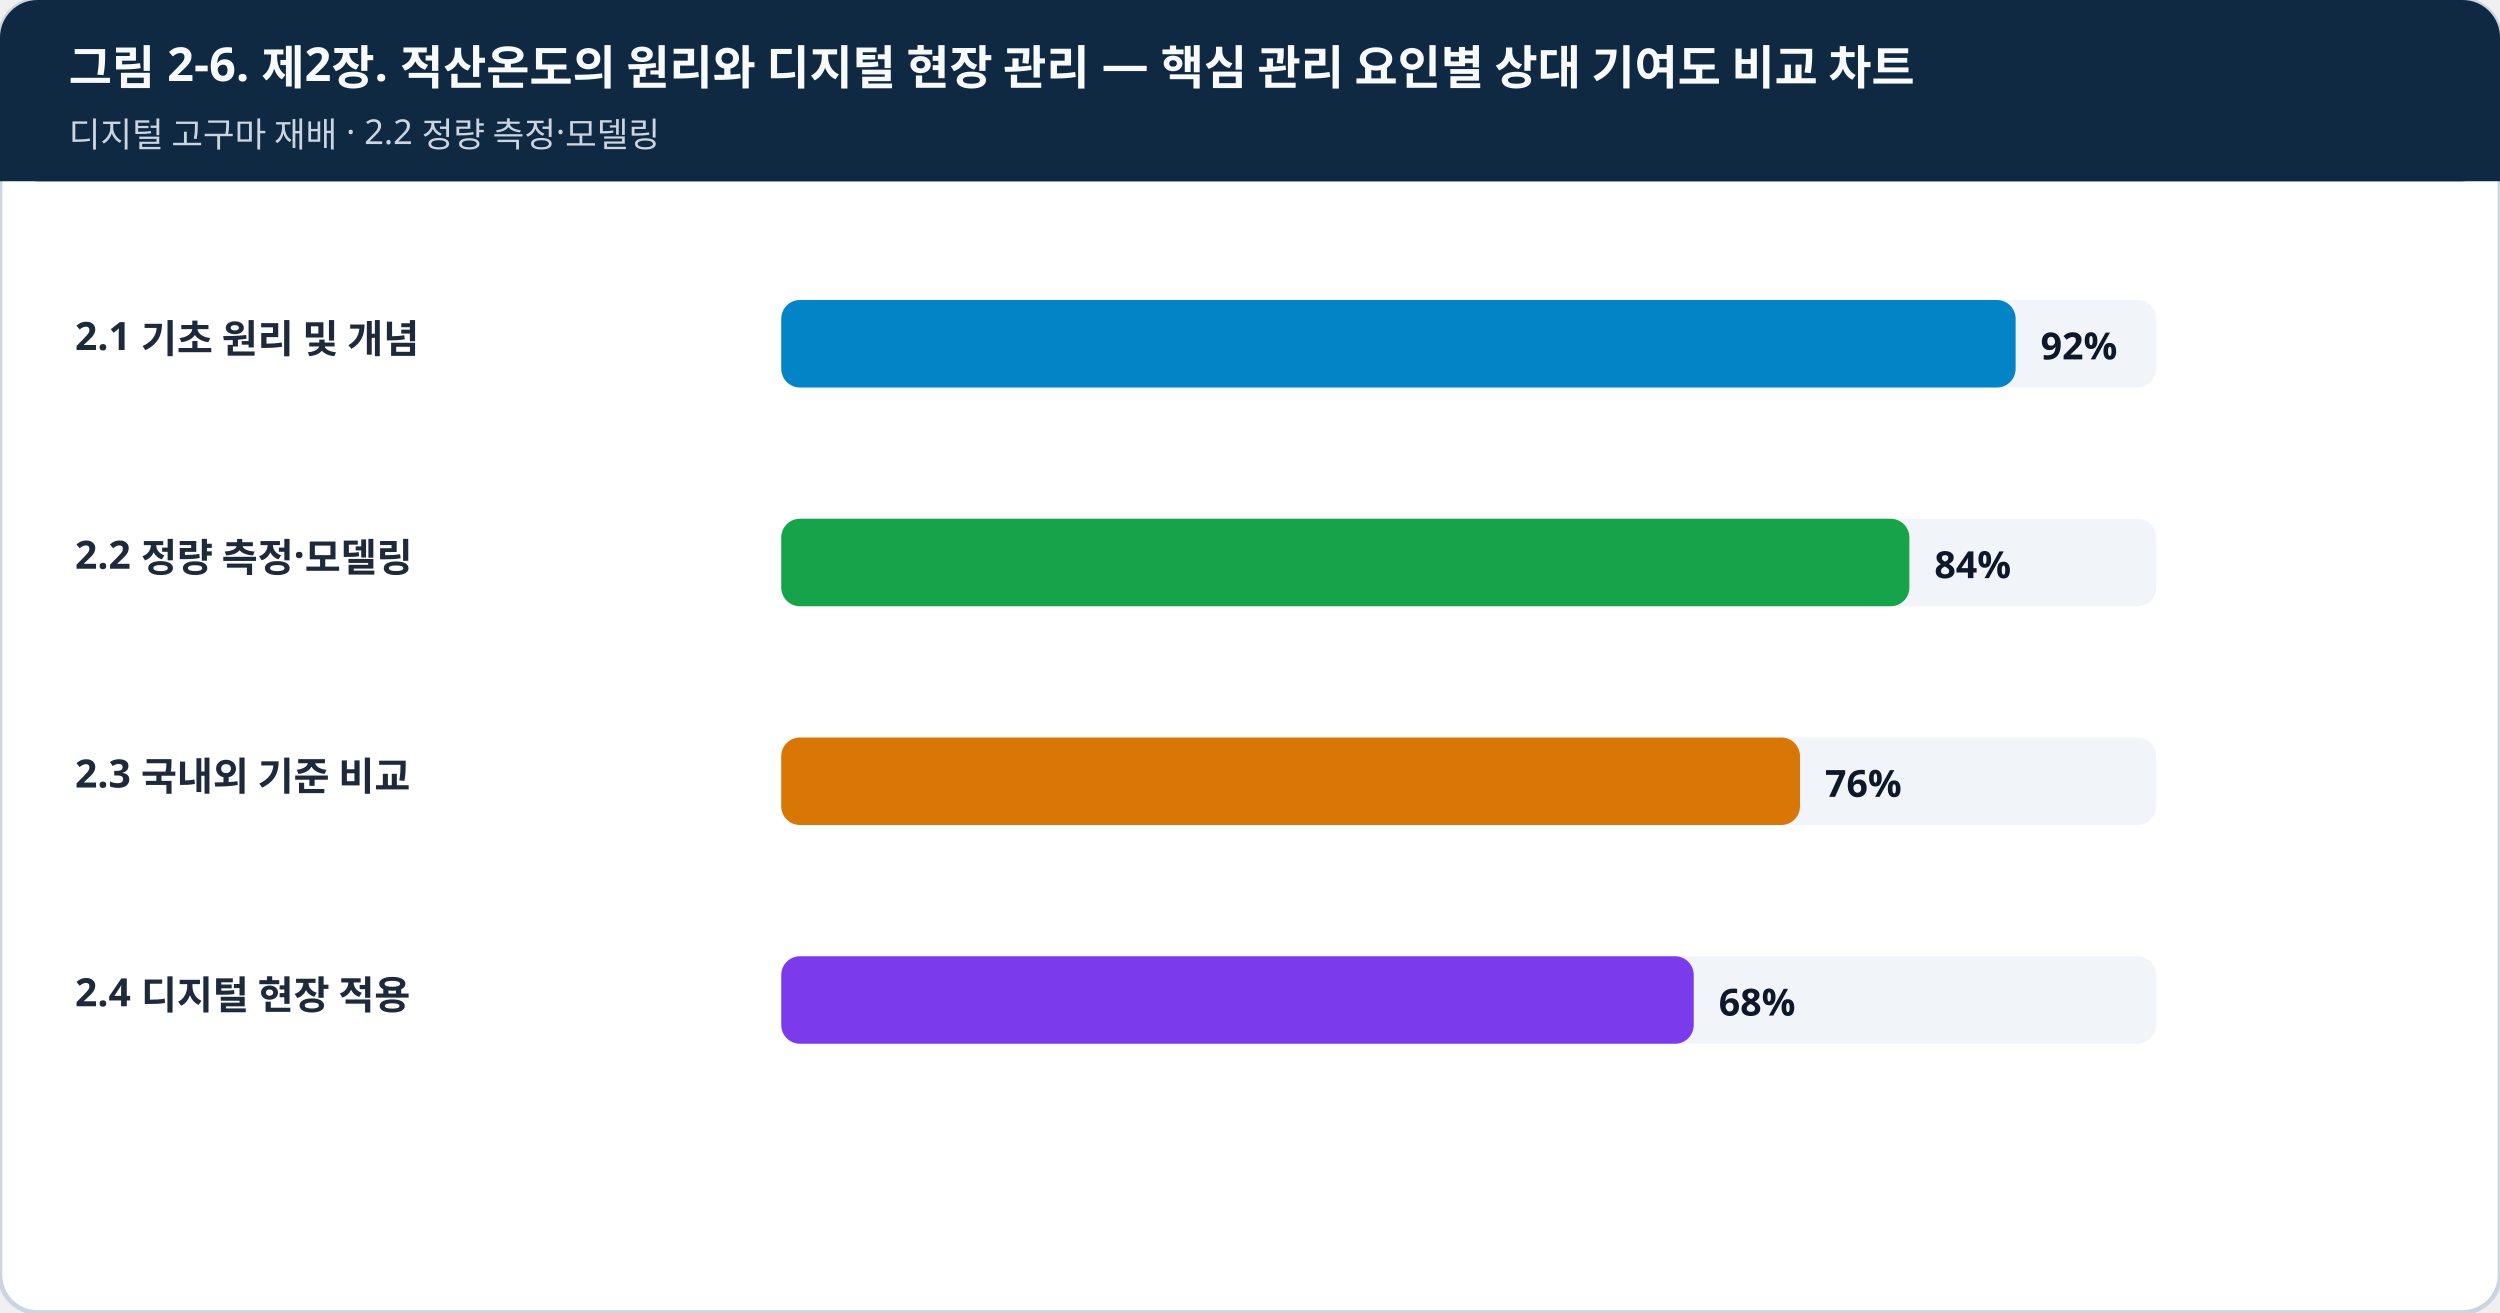
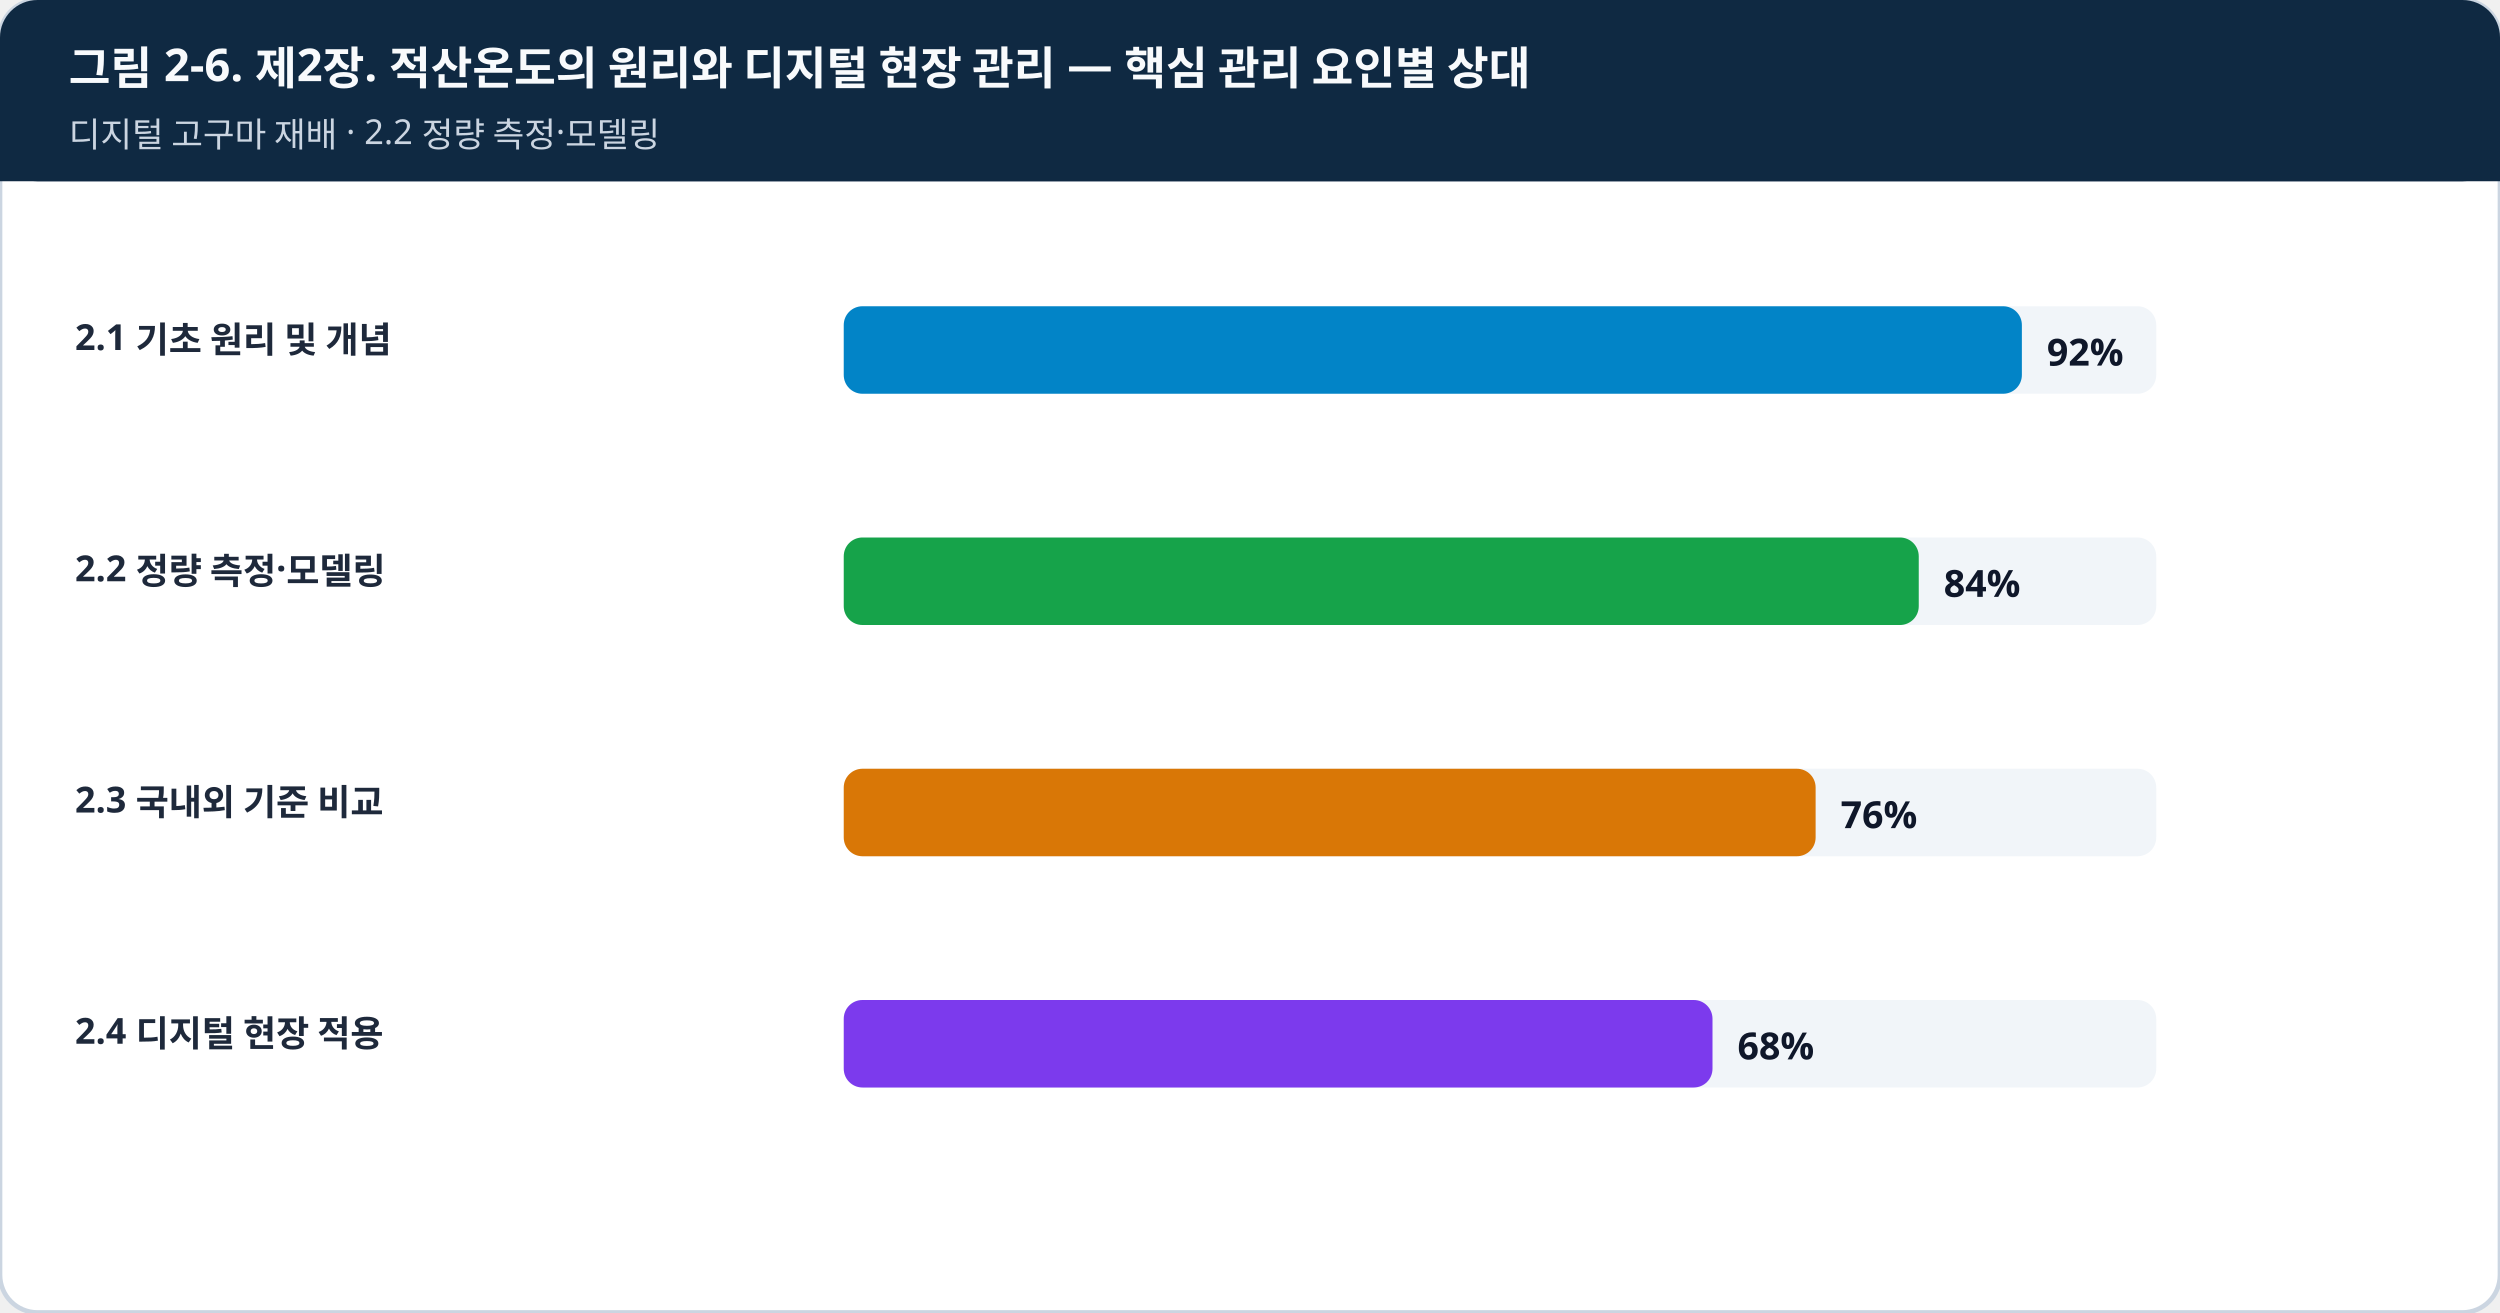
<svg xmlns="http://www.w3.org/2000/svg" viewBox="0 0 800 420" width="800" height="420" style="background:#ffffff;font-family:'Malgun Gothic', 'Apple SD Gothic Neo', 'Noto Sans KR', sans-serif;">
  <rect x="0" y="0" width="800" height="420" rx="12" fill="#ffffff" stroke="#cbd5e1" stroke-width="1.5" />
  <rect x="0" y="0" width="800" height="58" rx="12" fill="#0f2942" />
  <rect x="0" y="42" width="800" height="16" fill="#0f2942" />
-   <text x="22" y="27" font-size="15" font-weight="700" fill="#f8fafc">그림 2-6. 제2장. 적산온도의 원리와 디지털 현장 관리 — 핵심 관리 요인별 상대 기여도 비교 차트 </text>
+   <text x="22" y="27" font-size="14.5" font-weight="700" fill="#f8fafc">그림 2-6. 제2장. 적산온도의 원리와 디지털 현장 관리 — 핵심 관리 요인별 상대</text>
  <text x="22" y="47" font-size="11" fill="#cbd5e1">디지털 고구마 재배 · 2.2 정량 측정·모델링</text>
-   <text x="24" y="112" font-size="12.5" font-weight="700" fill="#1e293b">2.1 기초 원리 및 개념</text>
-   <rect x="250" y="96" width="440" height="28" rx="6" fill="#f1f5f9" />
-   <rect x="250" y="96" width="395" height="28" rx="6" fill="#0284c7" />
-   <text x="653" y="115" font-size="12" font-weight="700" fill="#0f172a">92%</text>
-   <text x="24" y="182" font-size="12.5" font-weight="700" fill="#1e293b">2.2 정량 측정·모델링</text>
-   <rect x="250" y="166" width="440" height="28" rx="6" fill="#f1f5f9" />
-   <rect x="250" y="166" width="361" height="28" rx="6" fill="#16a34a" />
-   <text x="619" y="185" font-size="12" font-weight="700" fill="#0f172a">84%</text>
-   <text x="24" y="252" font-size="12.5" font-weight="700" fill="#1e293b">2.3 국내외 기준 비교</text>
-   <rect x="250" y="236" width="440" height="28" rx="6" fill="#f1f5f9" />
-   <rect x="250" y="236" width="326" height="28" rx="6" fill="#d97706" />
-   <text x="584" y="255" font-size="12" font-weight="700" fill="#0f172a">76%</text>
-   <text x="24" y="322" font-size="12.5" font-weight="700" fill="#1e293b">2.4 디지털 현장 적용</text>
-   <rect x="250" y="306" width="440" height="28" rx="6" fill="#f1f5f9" />
-   <rect x="250" y="306" width="292" height="28" rx="6" fill="#7c3aed" />
-   <text x="550" y="325" font-size="12" font-weight="700" fill="#0f172a">68%</text>
+   <text text-anchor="start" font-size="11.5" font-weight="700" fill="#1e293b">
+     <tspan x="24" y="112.0">2.1 기초 원리 및 개념</tspan>
+   </text>
+   <rect x="270" y="98" width="420" height="28" rx="6" fill="#f1f5f9" />
+   <rect x="270" y="98" width="377" height="28" rx="6" fill="#0284c7" />
+   <text x="655" y="117" font-size="12" font-weight="700" fill="#0f172a">92%</text>
+   <text text-anchor="start" font-size="11.5" font-weight="700" fill="#1e293b">
+     <tspan x="24" y="186.0">2.2 정량 측정·모델링</tspan>
+   </text>
+   <rect x="270" y="172" width="420" height="28" rx="6" fill="#f1f5f9" />
+   <rect x="270" y="172" width="344" height="28" rx="6" fill="#16a34a" />
+   <text x="622" y="191" font-size="12" font-weight="700" fill="#0f172a">84%</text>
+   <text text-anchor="start" font-size="11.5" font-weight="700" fill="#1e293b">
+     <tspan x="24" y="260.0">2.3 국내외 기준 비교</tspan>
+   </text>
+   <rect x="270" y="246" width="420" height="28" rx="6" fill="#f1f5f9" />
+   <rect x="270" y="246" width="311" height="28" rx="6" fill="#d97706" />
+   <text x="589" y="265" font-size="12" font-weight="700" fill="#0f172a">76%</text>
+   <text text-anchor="start" font-size="11.5" font-weight="700" fill="#1e293b">
+     <tspan x="24" y="334.0">2.4 디지털 현장 적용</tspan>
+   </text>
+   <rect x="270" y="320" width="420" height="28" rx="6" fill="#f1f5f9" />
+   <rect x="270" y="320" width="278" height="28" rx="6" fill="#7c3aed" />
+   <text x="556" y="339" font-size="12" font-weight="700" fill="#0f172a">68%</text>
</svg>
